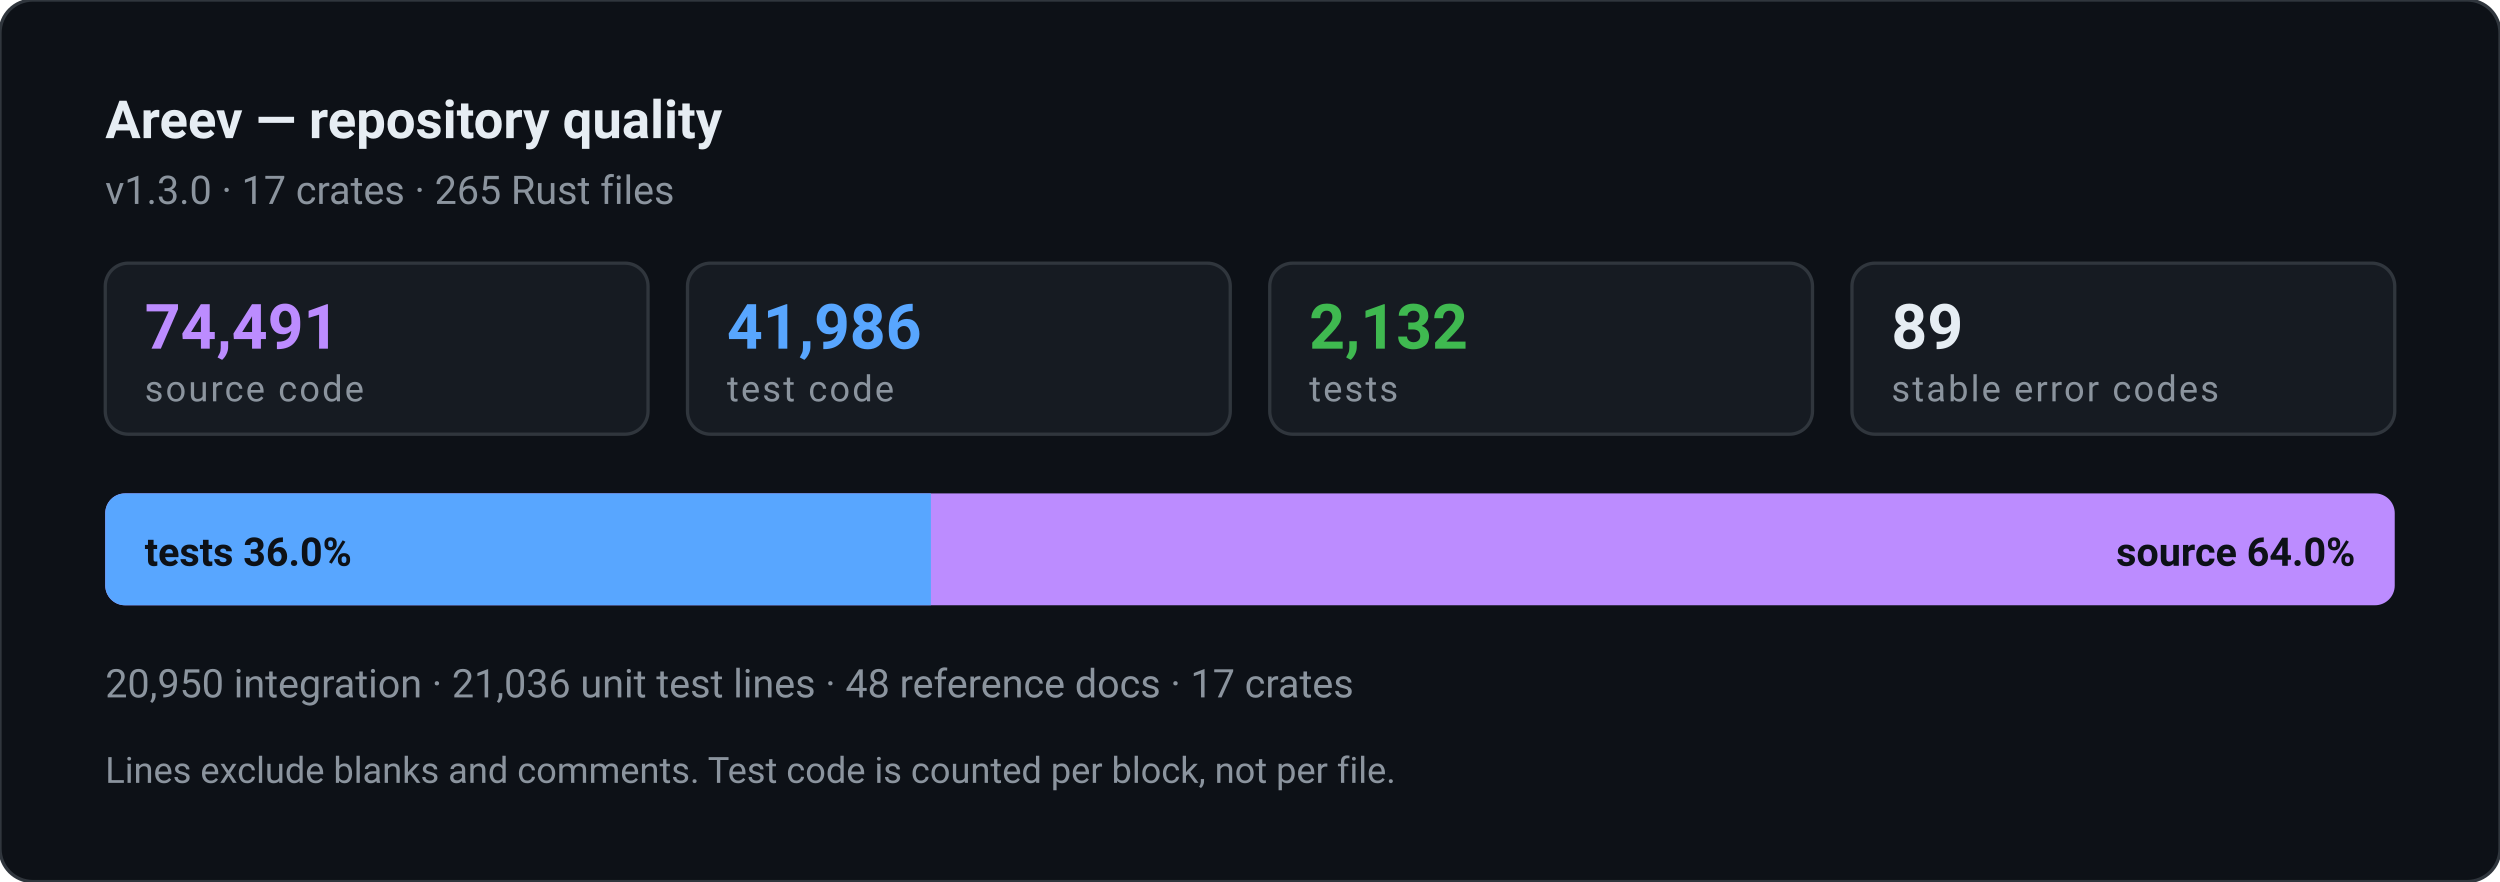
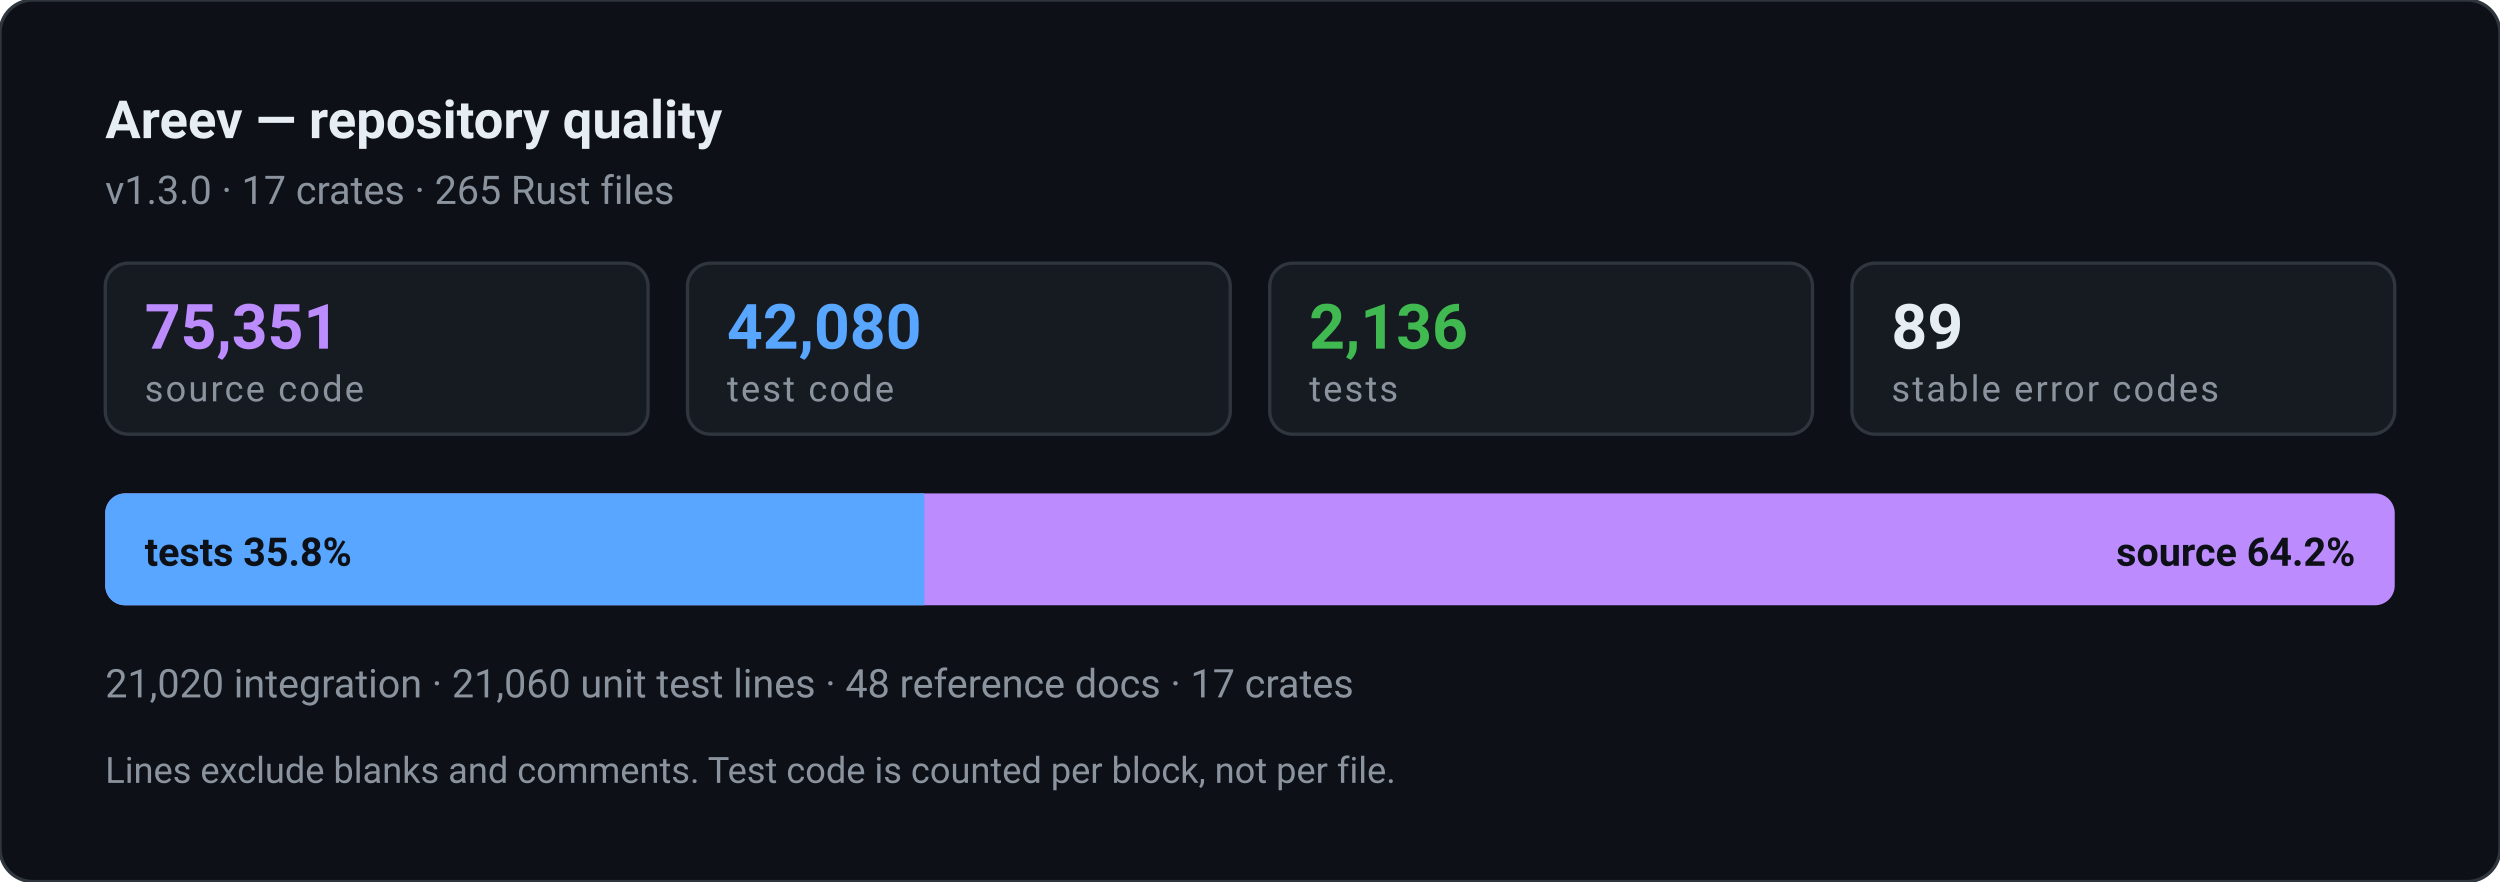
- <svg xmlns="http://www.w3.org/2000/svg" width="760" height="268" viewBox="0 0 760 268" role="img" aria-label="Areev repository quality: 41,986 lines of test code against 74,491 lines of source, 2,132 tests">
+ <svg xmlns="http://www.w3.org/2000/svg" width="760" height="268" viewBox="0 0 760 268" role="img" aria-label="Areev repository quality: 42,080 lines of test code against 75,351 lines of source, 2,136 tests">
  <style>text{font-family:ui-sans-serif,-apple-system,"Segoe UI",Roboto,Helvetica,Arial,sans-serif}.n{font-weight:700;font-variant-numeric:tabular-nums}.l{font-size:11px;letter-spacing:.06em;text-transform:uppercase}</style>
  <rect width="760" height="268" rx="10" fill="#0d1117" stroke="#30363d" />
  <text x="32" y="42" class="n" font-size="16" fill="#e6edf3">Areev — repository quality</text>
  <text x="32" y="62" font-size="12" fill="#8b949e">v1.3.0 · 17 crates · 265 Rust files</text>
  <rect x="32.0" y="80" width="165.0" height="52" rx="7" fill="#161b22" stroke="#30363d" />
-   <text x="44.0" y="106" class="n" font-size="19" fill="#bc8cff">74,491</text>
+   <text x="44.0" y="106" class="n" font-size="19" fill="#bc8cff">75,351</text>
  <text x="44.0" y="122" class="l" fill="#8b949e">source code</text>
  <rect x="209.0" y="80" width="165.0" height="52" rx="7" fill="#161b22" stroke="#30363d" />
-   <text x="221.0" y="106" class="n" font-size="19" fill="#58a6ff">41,986</text>
+   <text x="221.0" y="106" class="n" font-size="19" fill="#58a6ff">42,080</text>
  <text x="221.0" y="122" class="l" fill="#8b949e">test code</text>
  <rect x="386.0" y="80" width="165.0" height="52" rx="7" fill="#161b22" stroke="#30363d" />
-   <text x="398.0" y="106" class="n" font-size="19" fill="#3fb950">2,132</text>
+   <text x="398.0" y="106" class="n" font-size="19" fill="#3fb950">2,136</text>
  <text x="398.0" y="122" class="l" fill="#8b949e">tests</text>
  <rect x="563.0" y="80" width="165.0" height="52" rx="7" fill="#161b22" stroke="#30363d" />
  <text x="575.0" y="106" class="n" font-size="19" fill="#e6edf3">89</text>
  <text x="575.0" y="122" class="l" fill="#8b949e">stable error codes</text>
  <rect x="32" y="150" width="696" height="34" rx="6" fill="#bc8cff" />
-   <path d="M32 156a6 6 0 0 1 6-6h245v34h-245a6 6 0 0 1-6-6z" fill="#58a6ff" />
-   <text x="44" y="172" class="n" font-size="12" fill="#0d1117">tests 36.0%</text>
-   <text x="716" y="172" class="n" font-size="12" fill="#0d1117" text-anchor="end">source 64.0%</text>
-   <text x="32" y="212" font-size="12" fill="#8b949e">20,950 integration · 21,036 unit test lines · 48 reference docs · 17 crates</text>
+   <path d="M32 156a6 6 0 0 1 6-6h243v34h-243a6 6 0 0 1-6-6z" fill="#58a6ff" />
+   <text x="44" y="172" class="n" font-size="12" fill="#0d1117">tests 35.8%</text>
+   <text x="716" y="172" class="n" font-size="12" fill="#0d1117" text-anchor="end">source 64.2%</text>
+   <text x="32" y="212" font-size="12" fill="#8b949e">21,020 integration · 21,060 unit test lines · 48 reference docs · 17 crates</text>
  <text x="32" y="238" font-size="11" fill="#8b949e">Lines exclude blanks and comments. Test code is counted per block, not per file.</text>
</svg>
